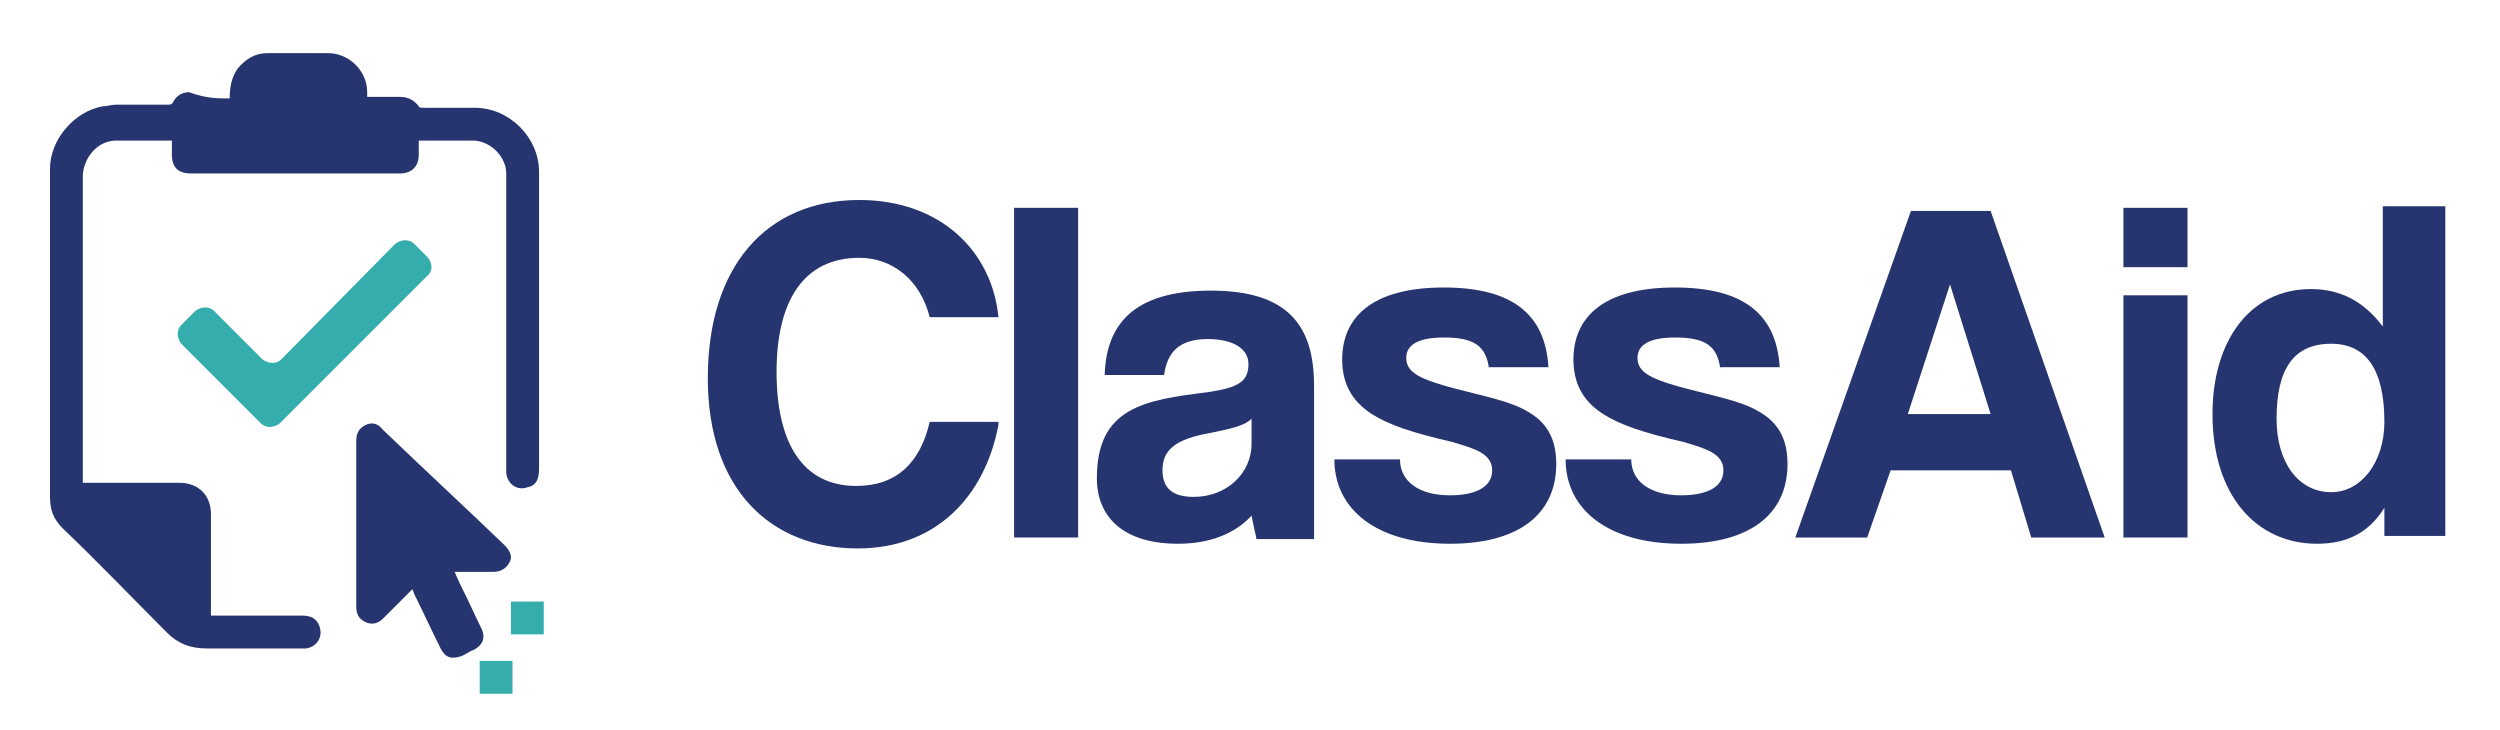
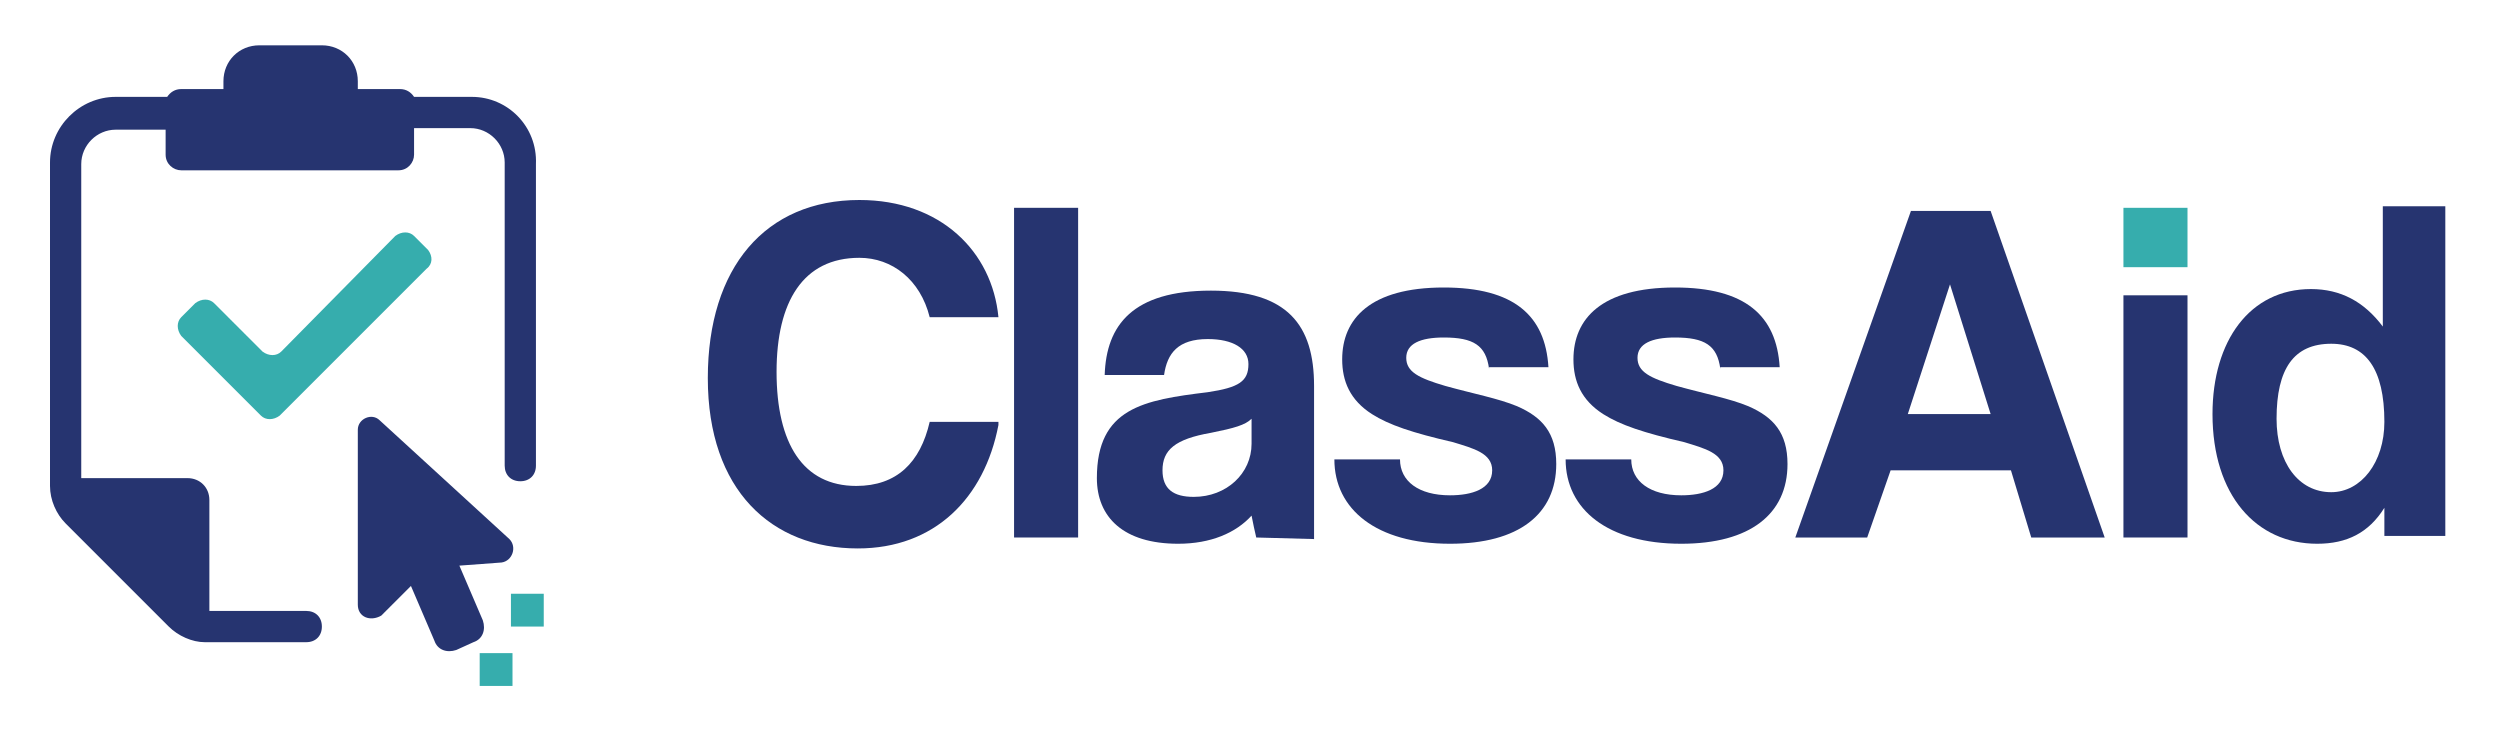
<svg xmlns="http://www.w3.org/2000/svg" version="1.1" id="Capa_1" x="0px" y="0px" viewBox="0 0 160 46.7" style="enable-background:new 0 0 160 46.7;" xml:space="preserve">
  <style type="text/css">
	.st0{fill:#263470;}
	.st1{fill:#36ADAD;}
+ 	.st2{fill:none;stroke:#BA2525;stroke-width:0.25;stroke-miterlimit:10;}
</style>
  <g>
    <g>
      <g>
-         <g id="iBt1uD.tif_00000111900515792600919510000001110190322482665120_">
-           <g>
-             <g>
-               <path class="st0" d="M14.7,6.3c0-0.7,0.1-1.3,0.5-1.9c0.5-0.6,1.1-1,1.9-1c1.3,0,2.6,0,3.9,0c1.3,0,2.5,1.1,2.5,2.5        c0,0.1,0,0.2,0,0.3c0.7,0,1.4,0,2.1,0c0.5,0,0.9,0.2,1.2,0.6c0,0.1,0.2,0.1,0.3,0.1c1.1,0,2.2,0,3.3,0c2.2,0,4.1,1.9,4.1,4.1        c0,6.3,0,12.7,0,19c0,0.7-0.2,1.1-0.8,1.2c-0.6,0.2-1.2-0.2-1.3-0.9c0-0.2,0-0.5,0-0.7c0-6.2,0-12.3,0-18.5c0-1-0.9-2-2-2.1        c-1.2,0-2.3,0-3.5,0c0,0-0.1,0-0.1,0c0,0.3,0,0.6,0,0.9c0,0.8-0.5,1.2-1.2,1.2c-4.5,0-8.9,0-13.4,0c-0.8,0-1.2-0.4-1.2-1.2        c0-0.3,0-0.6,0-0.9c-0.1,0-0.3,0-0.4,0c-1,0-2,0-3,0c-1.4-0.1-2.3,1.2-2.3,2.3c0,6.4,0,12.8,0,19.2c0,0.1,0,0.2,0,0.4        c0.2,0,0.3,0,0.4,0c1.9,0,3.8,0,5.8,0c1.2,0,2,0.8,2,2c0,2,0,4.1,0,6.1c0,0.1,0,0.2,0,0.4c0.2,0,0.3,0,0.4,0        c1.8,0,3.7,0,5.5,0c0.6,0,1,0.3,1.1,0.9c0.1,0.6-0.3,1.1-0.9,1.2c-0.1,0-0.3,0-0.4,0c-2,0-4,0-6,0c-1,0-1.8-0.3-2.5-1        c-2.2-2.2-4.4-4.5-6.7-6.7c-0.6-0.6-0.8-1.2-0.8-2c0-7,0-14,0-21c0-1.9,1.6-3.7,3.4-4c0.3,0,0.5-0.1,0.8-0.1        c1.1,0,2.2,0,3.3,0c0.2,0,0.3,0,0.4-0.2c0.2-0.4,0.6-0.6,1-0.6C13.2,6.3,13.9,6.3,14.7,6.3z" />
-             </g>
-             <g>
-               <path class="st0" d="M26.4,37.7c-0.6,0.6-1.3,1.3-1.9,1.9c-0.4,0.4-0.9,0.4-1.3,0.1c-0.3-0.2-0.4-0.5-0.4-0.9        c0-2.2,0-4.5,0-6.7c0-1.3,0-2.6,0-3.9c0-0.5,0.2-0.8,0.6-1c0.4-0.2,0.8-0.1,1.1,0.3c2.6,2.5,5.2,4.9,7.8,7.4        c0.4,0.4,0.5,0.8,0.3,1.1c-0.2,0.4-0.6,0.6-1,0.6c-0.8,0-1.6,0-2.5,0c0.2,0.5,0.4,0.9,0.6,1.3c0.4,0.8,0.7,1.5,1.1,2.3        c0.3,0.6,0.1,1.1-0.5,1.4c-0.3,0.1-0.5,0.3-0.8,0.4c-0.6,0.2-1,0.1-1.3-0.5c-0.6-1.2-1.1-2.3-1.7-3.5        C26.5,37.9,26.4,37.8,26.4,37.7z" />
-             </g>
-           </g>
-         </g>
-         <rect x="32.7" y="38.5" class="st1" width="2.1" height="2.1" />
-         <rect x="30.7" y="42.3" class="st1" width="2.1" height="2.1" />
-         <path class="st1" d="M27.4,16.5l-0.9-0.9c-0.3-0.3-0.8-0.3-1.2,0L18,23c-0.3,0.3-0.8,0.3-1.2,0l-3.1-3.1c-0.3-0.3-0.8-0.3-1.2,0     l-0.9,0.9c-0.3,0.3-0.3,0.8,0,1.2l5.1,5.1c0.3,0.3,0.8,0.3,1.2,0l1.5-1.5l0,0l7.9-7.9C27.7,17.4,27.7,16.9,27.4,16.5z" />
+         <path class="st0" d="M63.9,27.2c-0.9,4.7-4.1,7.9-9,7.9c-5.5,0-9.6-3.7-9.6-10.9c0-7.1,3.7-11.4,9.7-11.4c5.2,0,8.5,3.3,8.9,7.5     h-4.4c-0.6-2.4-2.4-3.8-4.5-3.8c-3.6,0-5.3,2.8-5.3,7.3c0,4.6,1.7,7.3,5.1,7.3c2.6,0,4.1-1.5,4.7-4.1h4.4V27.2z" />
+         <path class="st0" d="M64.9,34.4V13.3H69v21.1H64.9z" />
+         <path class="st0" d="M80.4,34.4c-0.1-0.4-0.2-0.9-0.3-1.4c-1,1.1-2.6,1.8-4.7,1.8c-3.5,0-5.2-1.7-5.2-4.2c0-4.5,3-5,7.1-5.5     c2-0.3,2.6-0.7,2.6-1.8c0-1-1-1.6-2.6-1.6c-1.9,0-2.6,0.9-2.8,2.3h-3.8c0.1-3.2,1.8-5.4,6.8-5.4c4.9,0,6.6,2.2,6.6,6.1v9.8     L80.4,34.4L80.4,34.4z M80.1,26.8c-0.4,0.4-1.1,0.6-2.6,0.9c-2.3,0.4-3.1,1.1-3.1,2.4c0,1.2,0.7,1.7,2,1.7c2.1,0,3.7-1.5,3.7-3.4     V26.8z" />
+         <path class="st0" d="M95.3,23.6c-0.2-1.5-1-2-2.9-2c-1.5,0-2.4,0.4-2.4,1.3s0.8,1.3,2.5,1.8c1.8,0.5,3.4,0.8,4.6,1.3     c1.6,0.7,2.5,1.7,2.5,3.7c0,3.2-2.4,5.1-6.8,5.1c-4.7,0-7.4-2.2-7.4-5.4h4.2c0,1.4,1.2,2.3,3.2,2.3c1.4,0,2.7-0.4,2.7-1.6     c0-1.1-1.2-1.4-2.5-1.8c-2.6-0.6-4.1-1.1-5.2-1.8c-1.4-0.9-1.9-2.1-1.9-3.5c0-2.6,1.8-4.6,6.5-4.6c4.5,0,6.5,1.8,6.7,5.1h-3.8     V23.6z" />
+         <path class="st0" d="M110.1,23.6c-0.2-1.5-1-2-2.9-2c-1.5,0-2.4,0.4-2.4,1.3s0.8,1.3,2.5,1.8c1.8,0.5,3.4,0.8,4.6,1.3     c1.6,0.7,2.5,1.7,2.5,3.7c0,3.2-2.4,5.1-6.8,5.1c-4.7,0-7.4-2.2-7.4-5.4h4.2c0,1.4,1.2,2.3,3.2,2.3c1.4,0,2.7-0.4,2.7-1.6     c0-1.1-1.2-1.4-2.5-1.8c-2.6-0.6-4.1-1.1-5.2-1.8c-1.4-0.9-1.9-2.1-1.9-3.5c0-2.6,1.8-4.6,6.5-4.6c4.5,0,6.5,1.8,6.7,5.1h-3.8     V23.6z" />
+         <path class="st0" d="M130,34.4l-1.3-4.3H121l-1.5,4.3h-4.6l7.4-20.9h5.1l7.3,20.9H130z M124.8,18.2L124.8,18.2l-2.7,8.3h5.3     L124.8,18.2z" />
+         <rect x="135.9" y="13.3" class="st1" width="4.1" height="3.8" />
+         <rect x="135.9" y="18.9" class="st0" width="4.1" height="15.5" />
+         <path class="st0" d="M152.6,34.4v-1.9c-1,1.6-2.4,2.3-4.3,2.3c-3.9,0-6.7-3.1-6.7-8.3c0-4.7,2.4-8,6.3-8c1.9,0,3.4,0.8,4.6,2.4     v-7.7h4v21.1h-3.9V34.4z M152.6,27c0-3.4-1.2-5-3.4-5c-2.4,0-3.5,1.6-3.5,4.8c0,2.8,1.4,4.7,3.5,4.7     C151.1,31.5,152.6,29.6,152.6,27z" />
      </g>
    </g>
    <g>
-       <g>
-         <path class="st0" d="M63.9,27.2c-0.9,4.7-4.1,7.9-9,7.9c-5.5,0-9.6-3.7-9.6-10.9c0-7.1,3.7-11.4,9.7-11.4c5.2,0,8.5,3.3,8.9,7.5     h-4.4c-0.6-2.4-2.4-3.8-4.5-3.8c-3.6,0-5.3,2.8-5.3,7.3c0,4.6,1.7,7.3,5.1,7.3c2.6,0,4.1-1.5,4.7-4.1H63.9z" />
-         <path class="st0" d="M64.9,34.4V13.3H69v21.1H64.9z" />
-         <path class="st0" d="M80.4,34.4c-0.1-0.4-0.2-0.9-0.3-1.4c-1,1.1-2.6,1.8-4.7,1.8c-3.5,0-5.2-1.7-5.2-4.2c0-4.5,3-5,7.1-5.5     c2-0.3,2.6-0.7,2.6-1.8c0-1-1-1.6-2.6-1.6c-1.9,0-2.6,0.9-2.8,2.3h-3.8c0.1-3.2,1.8-5.4,6.8-5.4c4.9,0,6.6,2.2,6.6,6.1v9.8H80.4z      M80.1,26.8c-0.4,0.4-1.1,0.6-2.6,0.9c-2.3,0.4-3.1,1.1-3.1,2.4c0,1.2,0.7,1.7,2,1.7c2.1,0,3.7-1.5,3.7-3.4L80.1,26.8z" />
-         <path class="st0" d="M95.3,23.6c-0.2-1.5-1-2-2.9-2c-1.5,0-2.4,0.4-2.4,1.3c0,0.9,0.8,1.3,2.5,1.8c1.8,0.5,3.4,0.8,4.6,1.3     c1.6,0.7,2.5,1.7,2.5,3.7c0,3.2-2.4,5.1-6.8,5.1c-4.7,0-7.4-2.2-7.4-5.4h4.2c0,1.4,1.2,2.3,3.2,2.3c1.4,0,2.7-0.4,2.7-1.6     c0-1.1-1.2-1.4-2.5-1.8c-2.6-0.6-4.1-1.1-5.2-1.8c-1.4-0.9-1.9-2.1-1.9-3.5c0-2.6,1.8-4.6,6.5-4.6c4.5,0,6.5,1.8,6.7,5.1H95.3z" />
-         <path class="st0" d="M110.1,23.6c-0.2-1.5-1-2-2.9-2c-1.5,0-2.4,0.4-2.4,1.3c0,0.9,0.8,1.3,2.5,1.8c1.8,0.5,3.4,0.8,4.6,1.3     c1.6,0.7,2.5,1.7,2.5,3.7c0,3.2-2.4,5.1-6.8,5.1c-4.7,0-7.4-2.2-7.4-5.4h4.2c0,1.4,1.2,2.3,3.2,2.3c1.4,0,2.7-0.4,2.7-1.6     c0-1.1-1.2-1.4-2.5-1.8c-2.6-0.6-4.1-1.1-5.2-1.8c-1.4-0.9-1.9-2.1-1.9-3.5c0-2.6,1.8-4.6,6.5-4.6c4.5,0,6.5,1.8,6.7,5.1H110.1z" />
-         <path class="st0" d="M130,34.4l-1.3-4.3H121l-1.5,4.3h-4.6l7.4-20.9h5.1l7.3,20.9H130z M124.8,18.2L124.8,18.2l-2.7,8.3h5.3     L124.8,18.2z" />
-         <path class="st0" d="M135.9,17.1v-3.8h4.1v3.8H135.9z M135.9,34.4V18.9h4.1v15.5H135.9z" />
-         <path class="st0" d="M152.6,34.4l0-1.9c-1,1.6-2.4,2.3-4.3,2.3c-3.9,0-6.7-3.1-6.7-8.3c0-4.7,2.4-8,6.3-8c1.9,0,3.4,0.8,4.6,2.4     v-7.7h4v21.1H152.6z M152.6,27c0-3.4-1.2-5-3.4-5c-2.4,0-3.5,1.6-3.5,4.8c0,2.8,1.4,4.7,3.5,4.7C151.1,31.5,152.6,29.6,152.6,27z     " />
+       <rect x="32.7" y="38" class="st1" width="2.1" height="2.1" />
+       <rect x="30.7" y="41.8" class="st1" width="2.1" height="2.1" />
+       <path class="st1" d="M27.4,16l-0.9-0.9c-0.3-0.3-0.8-0.3-1.2,0L18,22.5c-0.3,0.3-0.8,0.3-1.2,0l-3.1-3.1c-0.3-0.3-0.8-0.3-1.2,0    l-0.9,0.9c-0.3,0.3-0.3,0.8,0,1.2l5.1,5.1c0.3,0.3,0.8,0.3,1.2,0l1.5-1.5l0,0l7.9-7.9C27.7,16.9,27.7,16.4,27.4,16z" />
+       <path class="st0" d="M30.2,6.2h-3.7c-0.2-0.3-0.5-0.5-0.9-0.5h-2.7V5.2c0-1.3-1-2.3-2.3-2.3h-4c-1.3,0-2.3,1-2.3,2.3v0.5h-2.7    c-0.4,0-0.7,0.2-0.9,0.5H7.4c-2.3,0-4.2,1.9-4.2,4.2v20.7c0,0.9,0.4,1.8,1,2.4l6.6,6.6c0.6,0.6,1.5,1,2.3,1h6.5c0.6,0,1-0.4,1-1    s-0.4-1-1-1h-6.2V32c0-0.8-0.6-1.4-1.4-1.4H5.2V10.5c0-1.2,1-2.2,2.2-2.2h3.2v1.6c0,0.6,0.5,1,1,1h13.9c0.6,0,1-0.5,1-1V8.2h3.6    c1.2,0,2.2,1,2.2,2.2v19.4c0,0.6,0.4,1,1,1s1-0.4,1-1V10.5C34.4,8.1,32.5,6.2,30.2,6.2z" />
+       <path class="st2" d="M3.2,30.6" />
+       <g id="YfmDmr.tif_00000106830714277304045020000007456069124706877845_">
+         <g>
+           <path class="st0" d="M22.9,38.7V27.5c0-0.7,0.9-1.1,1.4-0.6l8.3,7.6c0.5,0.5,0.2,1.4-0.5,1.5l-2.7,0.2l1.5,3.5      c0.2,0.6,0,1.2-0.6,1.4l-1.1,0.5c-0.6,0.2-1.2,0-1.4-0.6l-1.5-3.5l-1.9,1.9C23.7,39.8,22.9,39.5,22.9,38.7z" />
+         </g>
      </g>
    </g>
  </g>
</svg>
